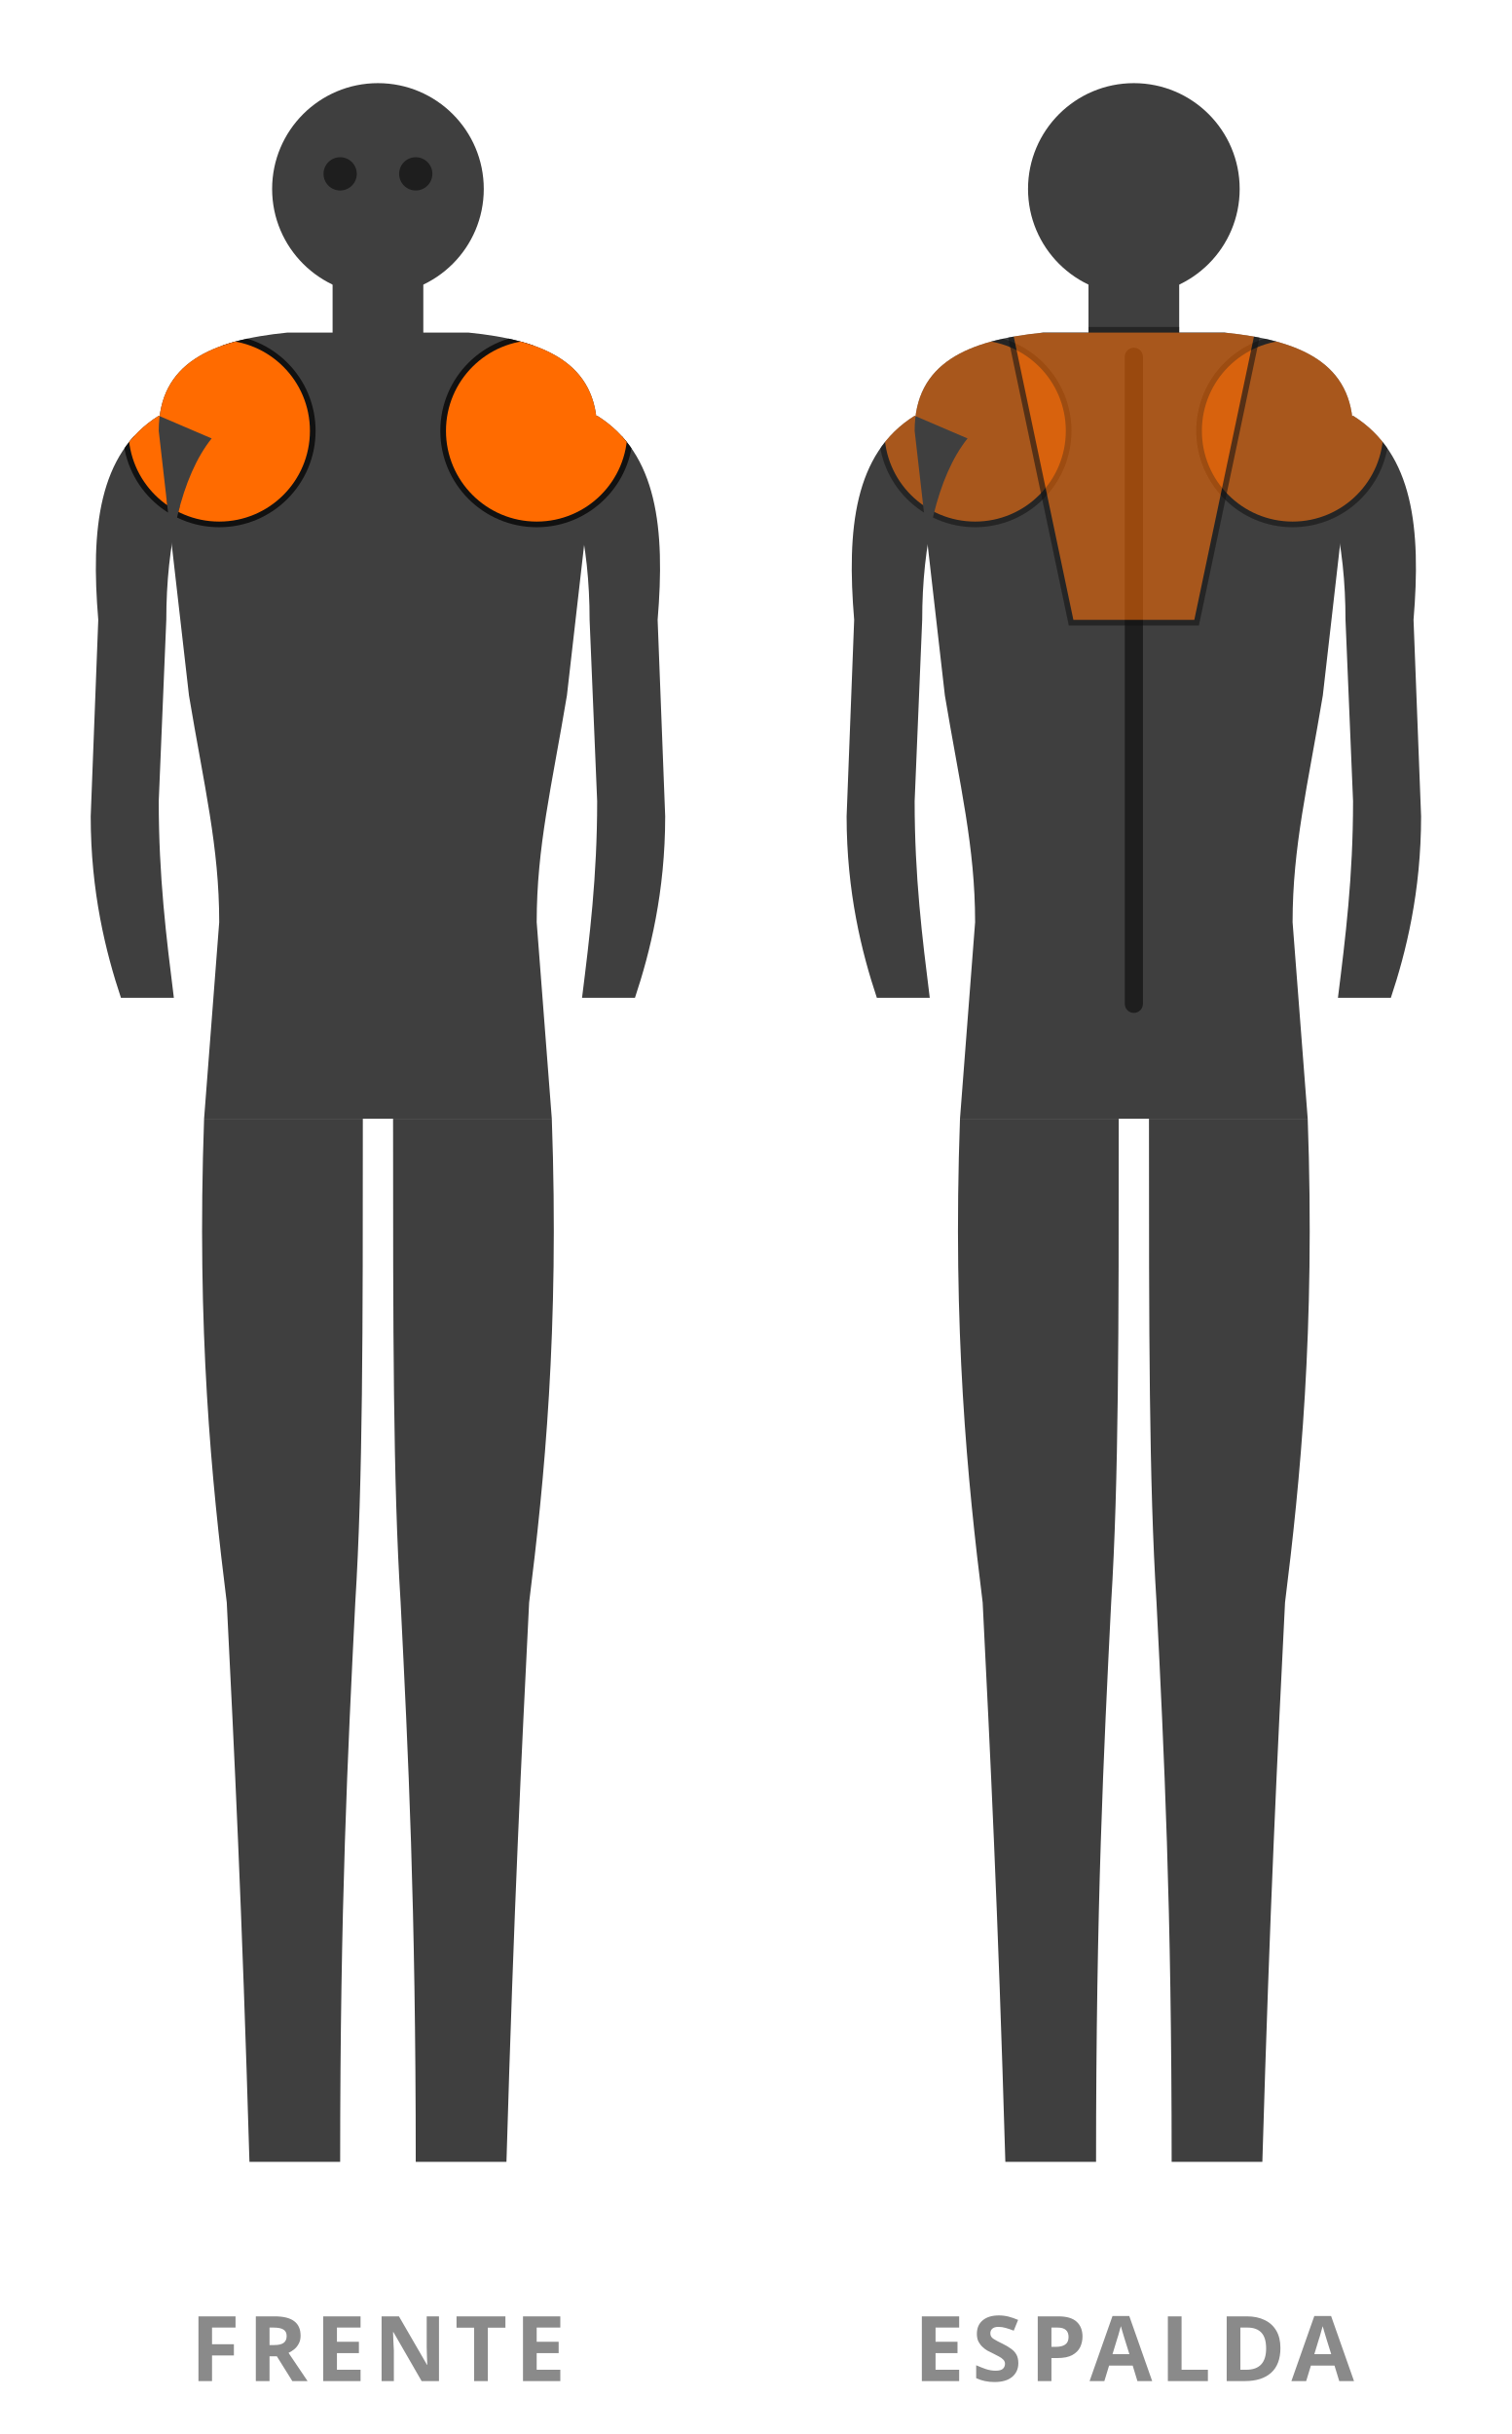
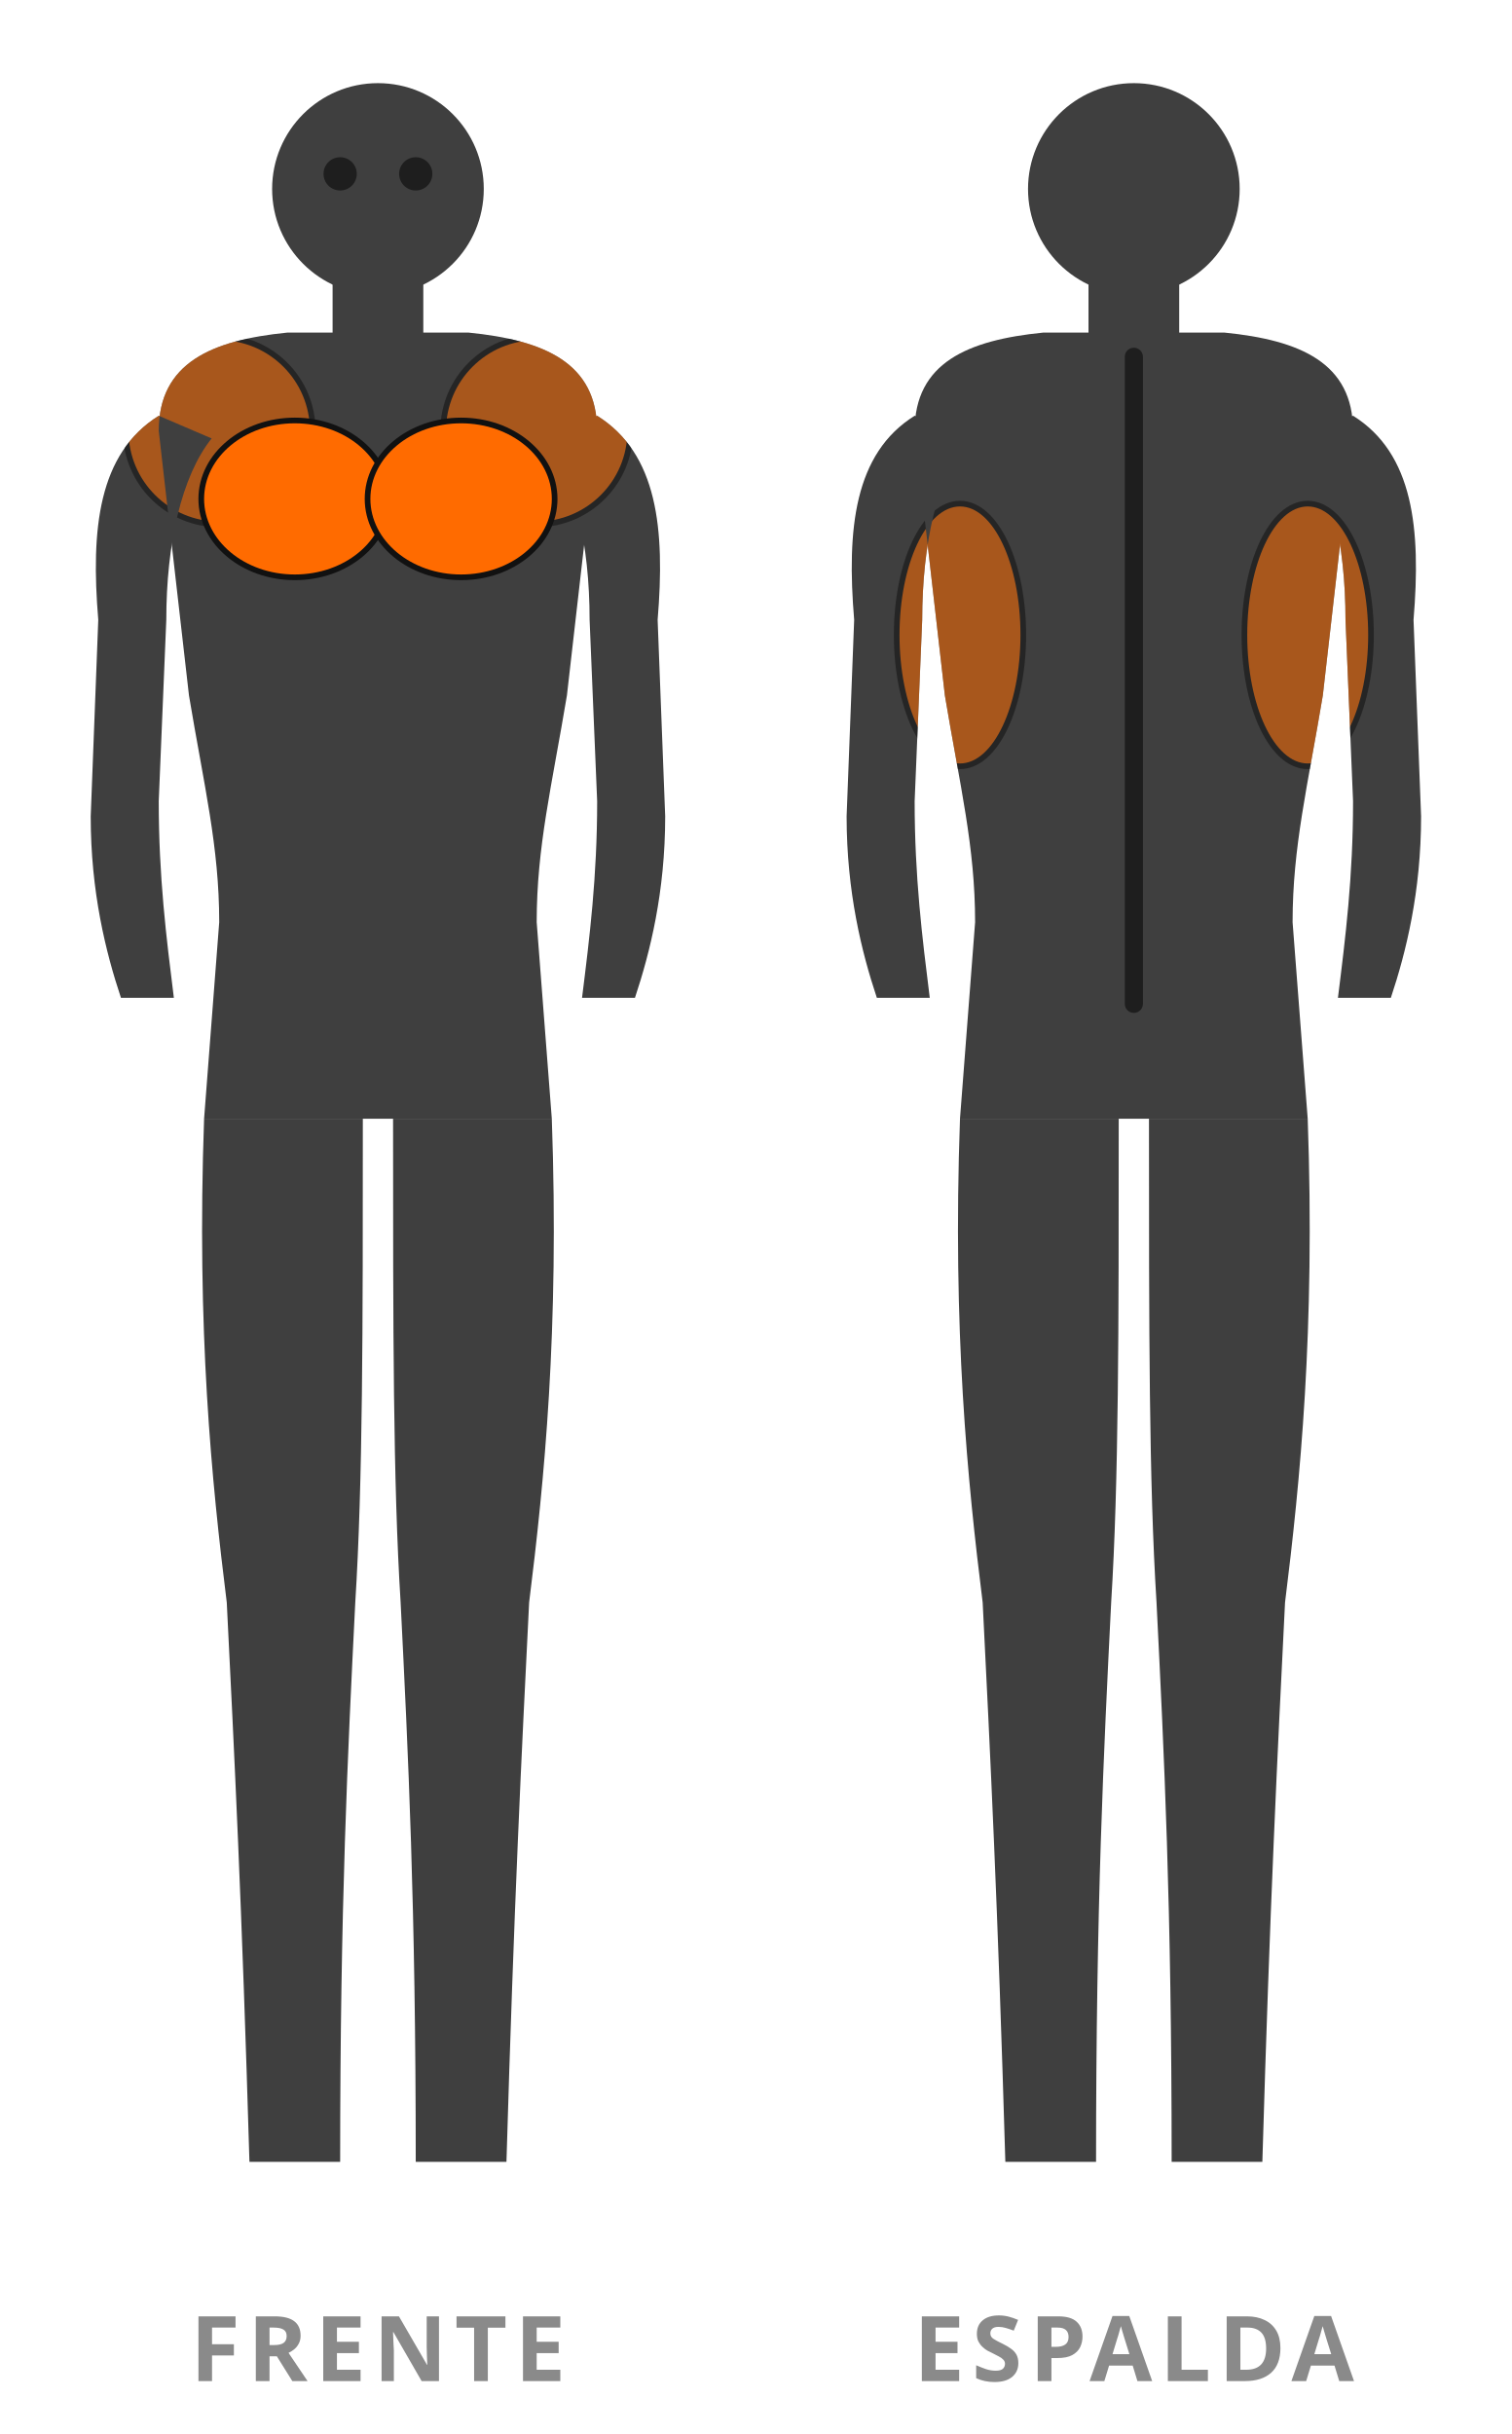
- <svg xmlns="http://www.w3.org/2000/svg" viewBox="0 0 200 322" width="200" height="322" role="img" aria-label="Músculos que trabaja: Elevaciones laterales">
+ <svg xmlns="http://www.w3.org/2000/svg" viewBox="0 0 200 322" width="200" height="322" role="img" aria-label="Músculos que trabaja: Press pecho en máquina">
  <defs>
    <clipPath id="cuerpoF">
      <circle cx="50" cy="25" r="14" />
      <path d="M 44 36 h 12 v 12 h -12 Z" />
      <path d="M 21 57              C 21 48, 28 45, 38 44              L 62 44 C 72 45, 79 48, 79 57              L 75 92 C 73 104, 71 112, 71 122              L 73 148 L 27 148 L 29 122              C 29 112, 27 104, 25 92 Z" />
      <path d="M 21 55 C 13 60, 12 70, 13 82              L 12 108 C 12 118, 14 126, 16 132              L 23 132 C 22 124, 21 116, 21 106              L 22 82 C 22 72, 24 63, 28 58 Z" />
      <path d="M 79 55 C 87 60, 88 70, 87 82              L 88 108 C 88 118, 86 126, 84 132              L 77 132 C 78 124, 79 116, 79 106              L 78 82 C 78 72, 76 63, 72 58 Z" />
      <path d="M 27 148 C 26 176, 28 196, 30 212              C 31 232, 32 252, 33 286              L 45 286 C 45 252, 46 232, 47 212              C 48 196, 48 176, 48 148 Z" />
      <path d="M 73 148 C 74 176, 72 196, 70 212              C 69 232, 68 252, 67 286              L 55 286 C 55 252, 54 232, 53 212              C 52 196, 52 176, 52 148 Z" />
    </clipPath>
    <clipPath id="cuerpoD">
      <circle cx="150" cy="25" r="14" />
      <path d="M 144 36 h 12 v 12 h -12 Z" />
      <path d="M 121 57              C 121 48, 128 45, 138 44              L 162 44 C 172 45, 179 48, 179 57              L 175 92 C 173 104, 171 112, 171 122              L 173 148 L 127 148 L 129 122              C 129 112, 127 104, 125 92 Z" />
      <path d="M 121 55 C 113 60, 112 70, 113 82              L 112 108 C 112 118, 114 126, 116 132              L 123 132 C 122 124, 121 116, 121 106              L 122 82 C 122 72, 124 63, 128 58 Z" />
      <path d="M 179 55 C 187 60, 188 70, 187 82              L 188 108 C 188 118, 186 126, 184 132              L 177 132 C 178 124, 179 116, 179 106              L 178 82 C 178 72, 176 63, 172 58 Z" />
      <path d="M 127 148 C 126 176, 128 196, 130 212              C 131 232, 132 252, 133 286              L 145 286 C 145 252, 146 232, 147 212              C 148 196, 148 176, 148 148 Z" />
      <path d="M 173 148 C 174 176, 172 196, 170 212              C 169 232, 168 252, 167 286              L 155 286 C 155 252, 154 232, 153 212              C 152 196, 152 176, 152 148 Z" />
    </clipPath>
  </defs>
  <style>
    .base { fill: #3f3f3f; }
    /* El borde del color del fondo separa grupos contiguos. Sin él, lumbar +
       glúteo + isquios se fundían en un único bloque naranja de la cintura a
       la rodilla y no se distinguía qué trabajaba qué. */
    /* La cara y la columna: lo justo para saber de qué lado se mira. Tienen
       que verse a tamaño miniatura, así que no pueden ser un matiz del gris. */
    .detalle { fill: #1e1e1e; }
    .prim, .sec { stroke: #111; stroke-width: 1.5; paint-order: stroke; }
    .prim { fill: #ff6b00; }
    /* .38 quedaba marrón apagado sobre el gris del cuerpo y se confundía con
       él: a este tamaño "también trabaja esto" tiene que verse. */
    .sec  { fill: #ff6b00; opacity: .55; }
    .et   { fill: #8a8a8a; font: 700 12px system-ui, sans-serif; text-anchor: middle; letter-spacing: 1px; }
    /* El lado que no trabaja nada, y su etiqueta, en segundo plano. */
    .apagado { opacity: .28; }
    @media (prefers-color-scheme: light) {
      .base { fill: #d6d1c6; }
      .detalle { fill: #a49d8e; }
      .et   { fill: #7a7060; }
      .prim, .sec { stroke: #f7f5f0; }
    }
  </style>
  <g class="base">
    <circle cx="50" cy="25" r="14" />
    <path d="M 44 36 h 12 v 12 h -12 Z" />
    <path d="M 21 57              C 21 48, 28 45, 38 44              L 62 44 C 72 45, 79 48, 79 57              L 75 92 C 73 104, 71 112, 71 122              L 73 148 L 27 148 L 29 122              C 29 112, 27 104, 25 92 Z" />
    <path d="M 21 55 C 13 60, 12 70, 13 82              L 12 108 C 12 118, 14 126, 16 132              L 23 132 C 22 124, 21 116, 21 106              L 22 82 C 22 72, 24 63, 28 58 Z" />
    <path d="M 79 55 C 87 60, 88 70, 87 82              L 88 108 C 88 118, 86 126, 84 132              L 77 132 C 78 124, 79 116, 79 106              L 78 82 C 78 72, 76 63, 72 58 Z" />
    <path d="M 27 148 C 26 176, 28 196, 30 212              C 31 232, 32 252, 33 286              L 45 286 C 45 252, 46 232, 47 212              C 48 196, 48 176, 48 148 Z" />
    <path d="M 73 148 C 74 176, 72 196, 70 212              C 69 232, 68 252, 67 286              L 55 286 C 55 252, 54 232, 53 212              C 52 196, 52 176, 52 148 Z" />
  </g>
  <g class="detalle">
    <circle cx="45" cy="23" r="2.2" />
    <circle cx="55" cy="23" r="2.2" />
  </g>
  <g class="base">
    <circle cx="150" cy="25" r="14" />
    <path d="M 144 36 h 12 v 12 h -12 Z" />
    <path d="M 121 57              C 121 48, 128 45, 138 44              L 162 44 C 172 45, 179 48, 179 57              L 175 92 C 173 104, 171 112, 171 122              L 173 148 L 127 148 L 129 122              C 129 112, 127 104, 125 92 Z" />
    <path d="M 121 55 C 113 60, 112 70, 113 82              L 112 108 C 112 118, 114 126, 116 132              L 123 132 C 122 124, 121 116, 121 106              L 122 82 C 122 72, 124 63, 128 58 Z" />
    <path d="M 179 55 C 187 60, 188 70, 187 82              L 188 108 C 188 118, 186 126, 184 132              L 177 132 C 178 124, 179 116, 179 106              L 178 82 C 178 72, 176 63, 172 58 Z" />
    <path d="M 127 148 C 126 176, 128 196, 130 212              C 131 232, 132 252, 133 286              L 145 286 C 145 252, 146 232, 147 212              C 148 196, 148 176, 148 148 Z" />
    <path d="M 173 148 C 174 176, 172 196, 170 212              C 169 232, 168 252, 167 286              L 155 286 C 155 252, 154 232, 153 212              C 152 196, 152 176, 152 148 Z" />
  </g>
  <g class="detalle">
    <rect x="148.8" y="46" width="2.4" height="88" rx="1.2" />
  </g>
  <g class="sec" clip-path="url(#cuerpoD)">
    <g transform="translate(100,0)">
-       <circle cx="29" cy="57" r="12" />
-       <circle cx="71" cy="57" r="12" />
+       <ellipse cx="27" cy="84" rx="8" ry="17" />
+       <ellipse cx="73" cy="84" rx="8" ry="17" />
    </g>
  </g>
-   <g class="sec" clip-path="url(#cuerpoD)">
-     <g transform="translate(100,0)">
-       <path d="M 34 44 L 66 44 L 58 82 L 42 82 Z" />
-     </g>
+   <g class="sec" clip-path="url(#cuerpoF)">
+     <circle cx="29" cy="57" r="12" />
+     <circle cx="71" cy="57" r="12" />
  </g>
  <g class="prim" clip-path="url(#cuerpoF)">
-     <circle cx="29" cy="57" r="12" />
-     <circle cx="71" cy="57" r="12" />
+     <ellipse cx="39" cy="66" rx="12" ry="10" />
+     <ellipse cx="61" cy="66" rx="12" ry="10" />
  </g>
  <text class="et" x="50" y="315">FRENTE</text>
  <text class="et" x="150" y="315">ESPALDA</text>
</svg>
